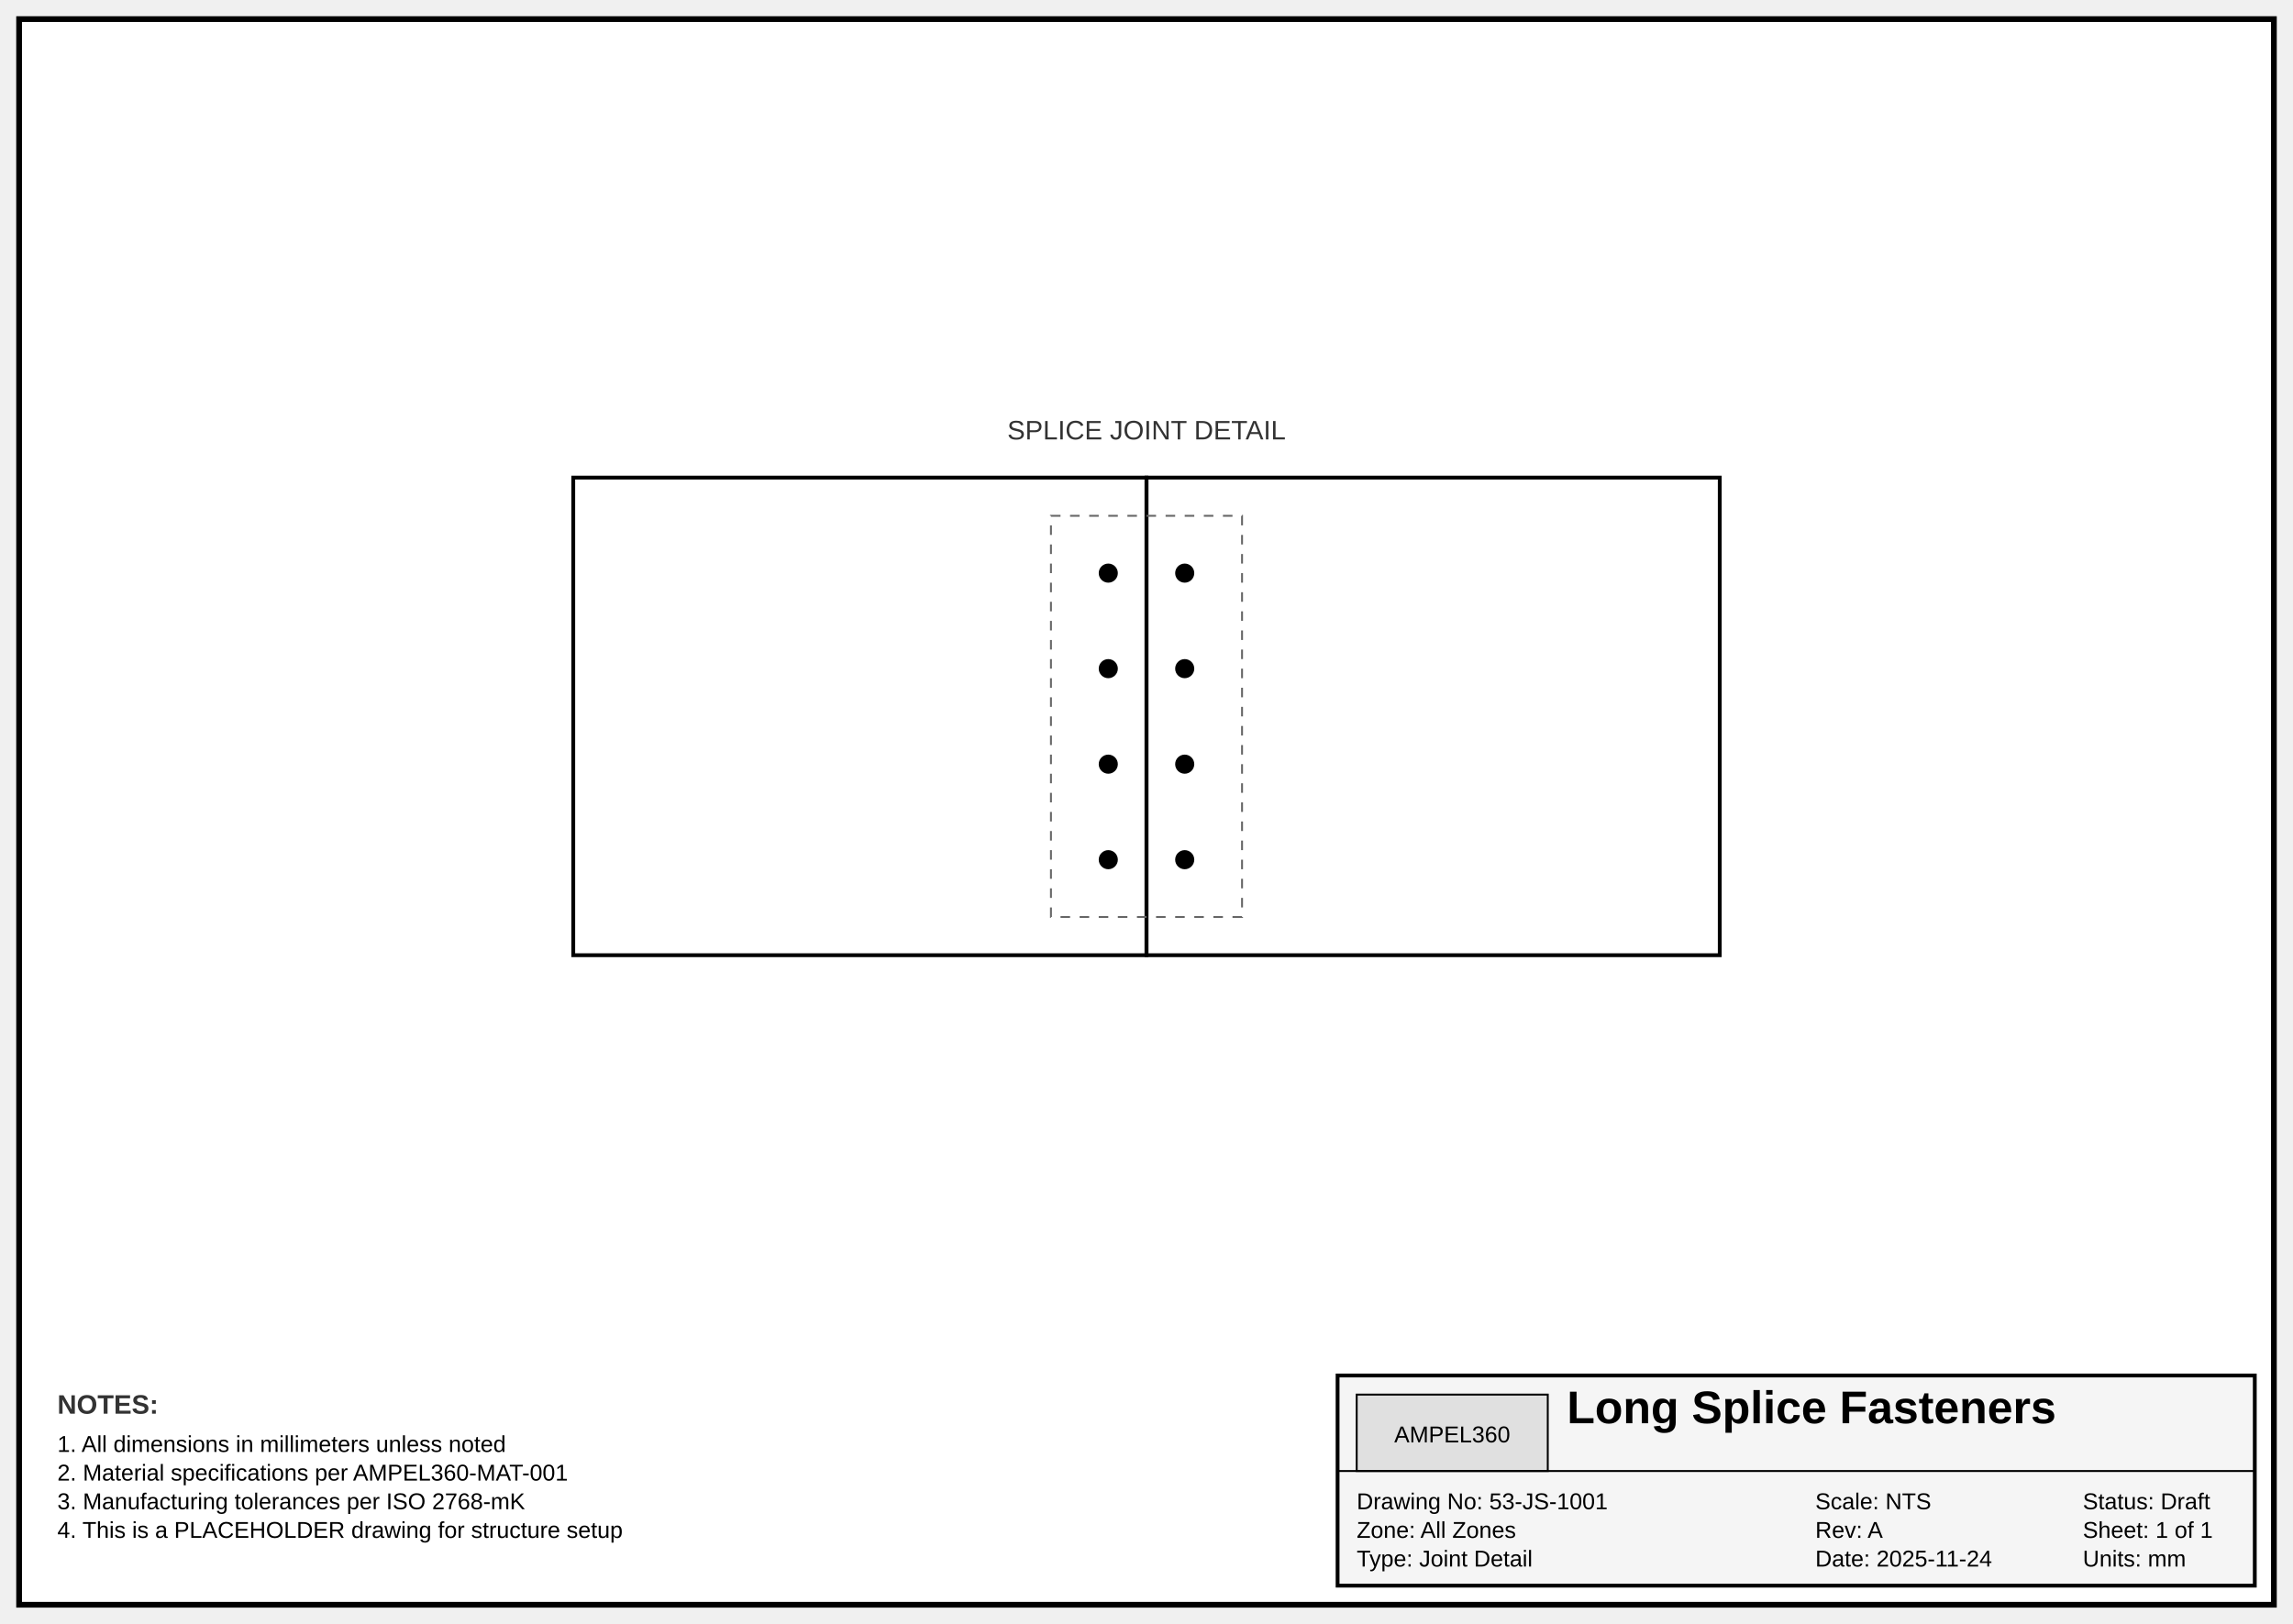
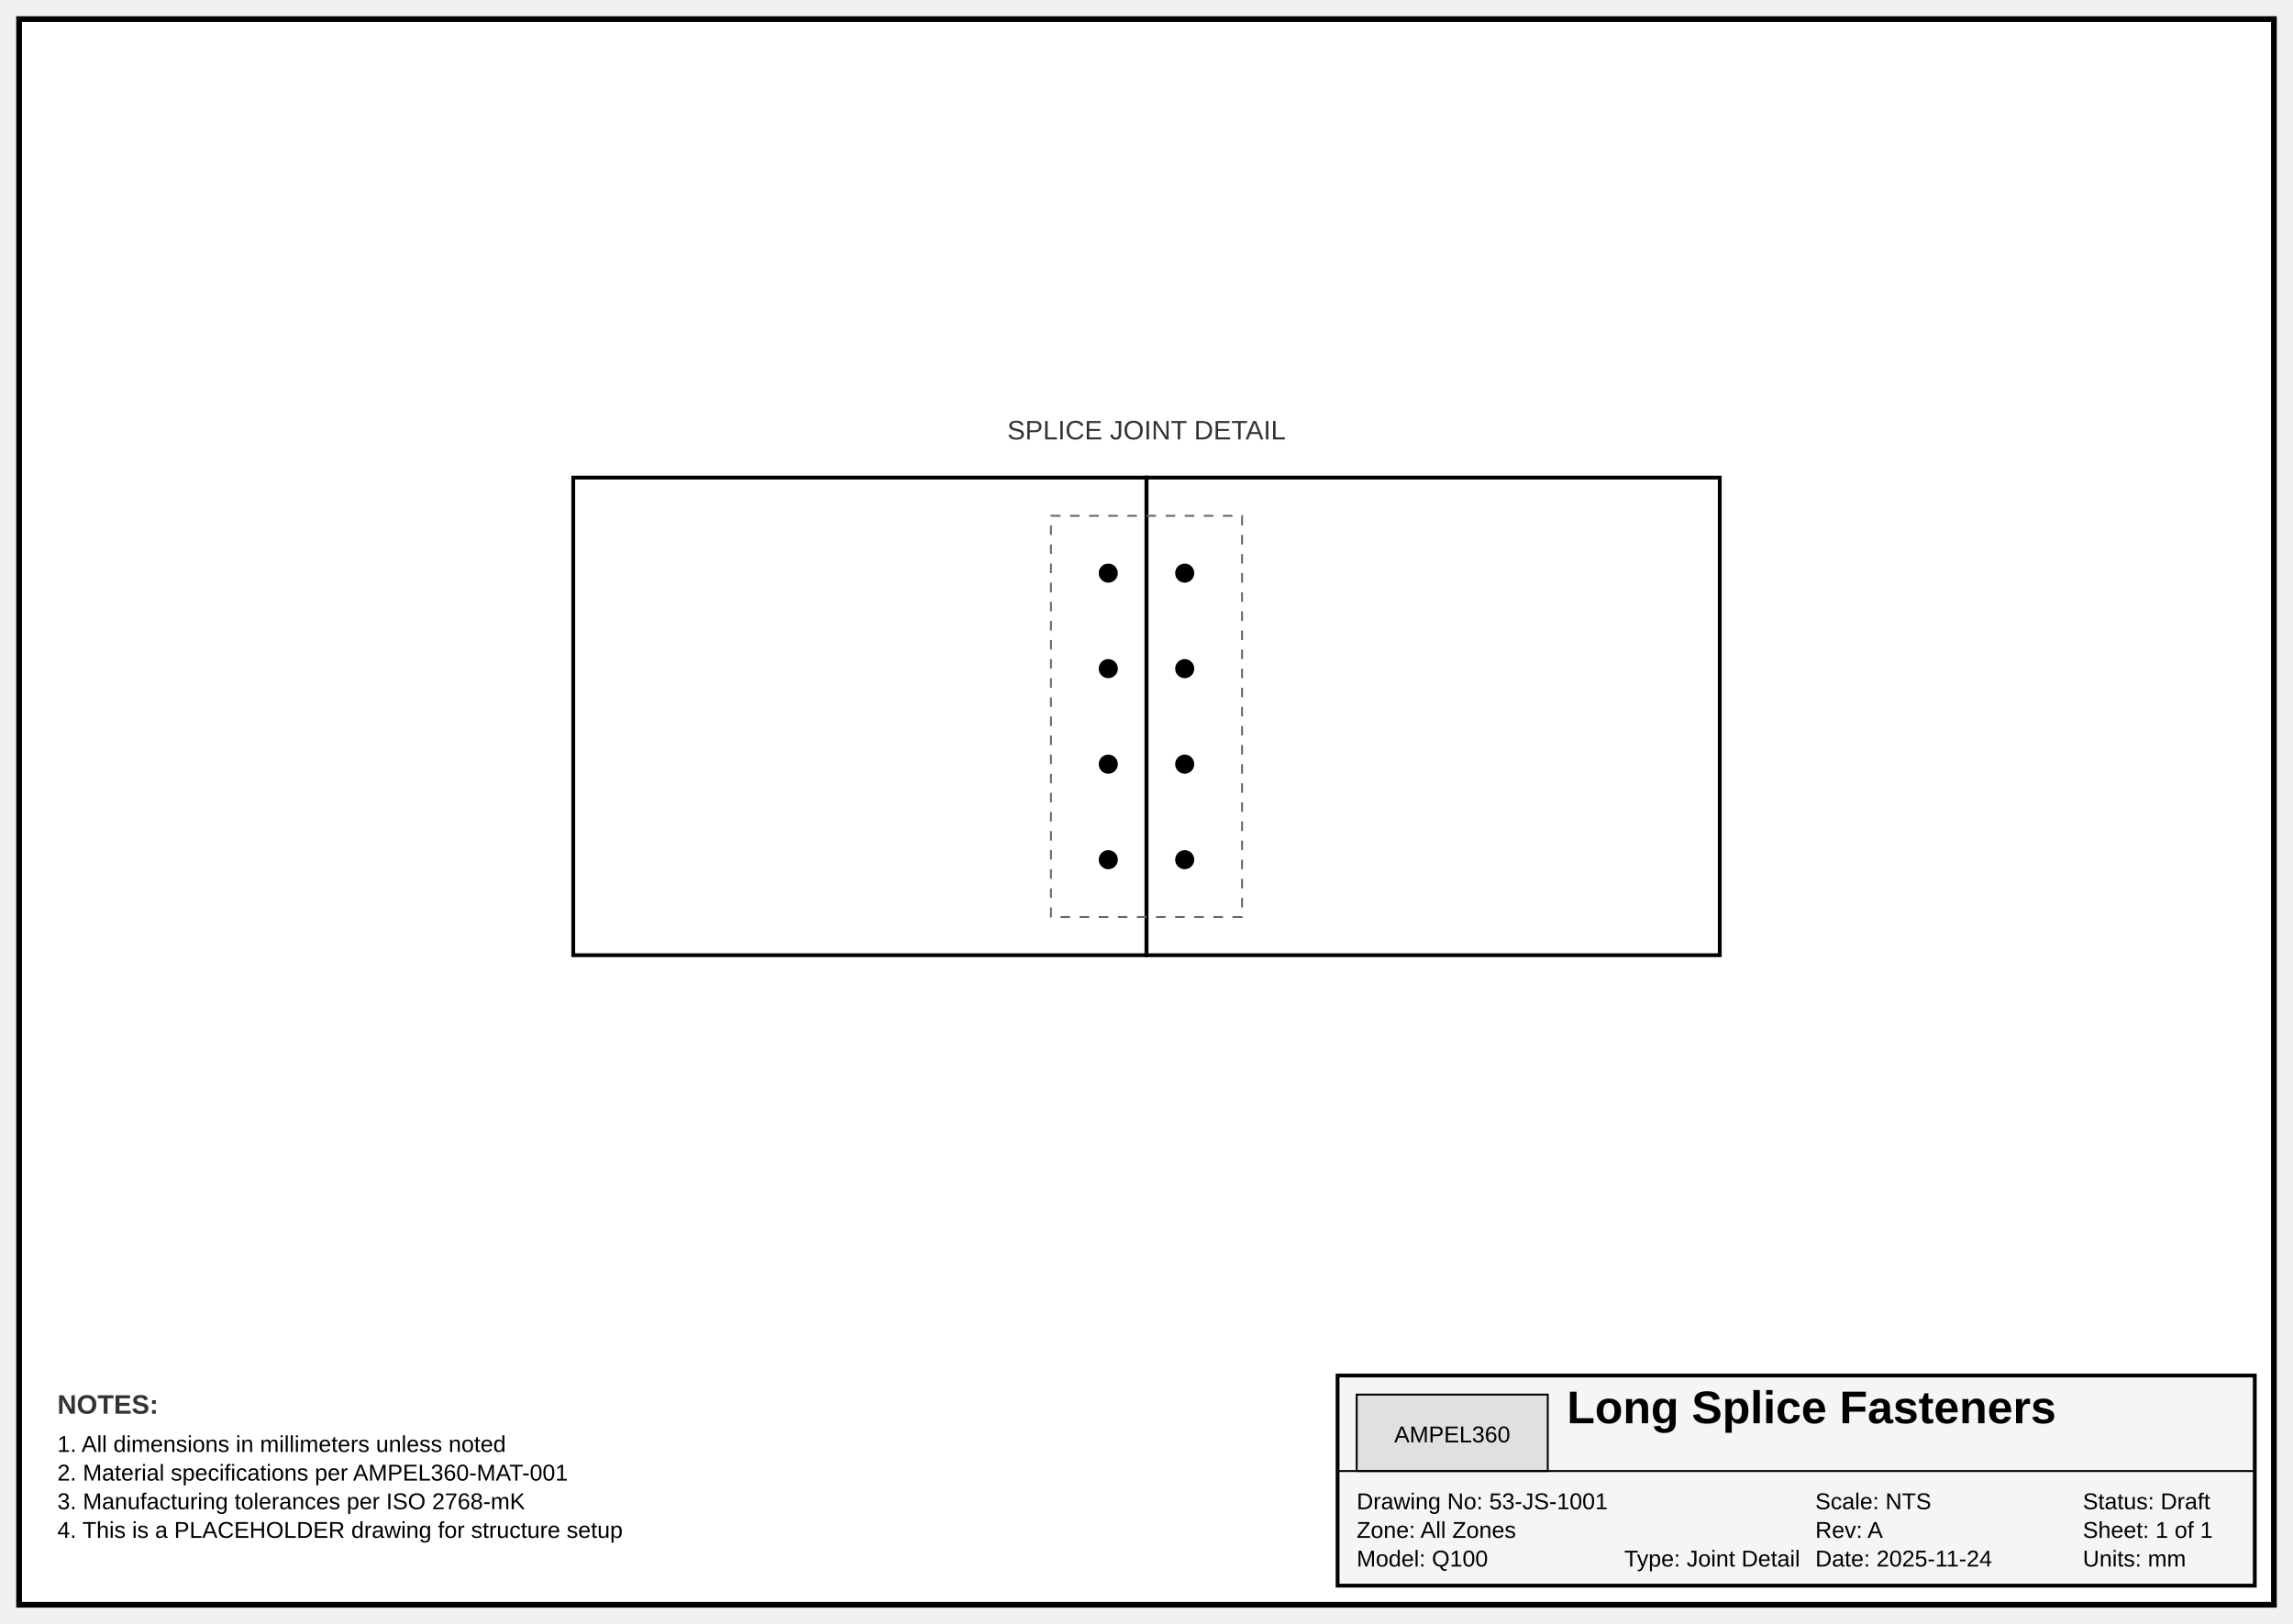
<svg xmlns="http://www.w3.org/2000/svg" viewBox="0 0 1200 850" width="1200" height="850">
  <defs>
    <style>
      .title-text { font-family: Arial, sans-serif; font-size: 24px; font-weight: bold; fill: #000; }
      .subtitle-text { font-family: Arial, sans-serif; font-size: 14px; fill: #333; }
      .label-text { font-family: Arial, sans-serif; font-size: 12px; fill: #000; }
      .dimension-text { font-family: Arial, sans-serif; font-size: 10px; fill: #0066cc; }
      .drawing-line { stroke: #000; stroke-width: 2; fill: none; }
      .dimension-line { stroke: #0066cc; stroke-width: 1; fill: none; }
      .dashed-line { stroke: #666; stroke-width: 1; stroke-dasharray: 5,5; fill: none; }
      .hidden-line { stroke: #999; stroke-width: 1; stroke-dasharray: 3,3; fill: none; }
      .center-line { stroke: #cc0000; stroke-width: 1; stroke-dasharray: 10,5,2,5; fill: none; }
    </style>
    <marker id="arrow" viewBox="0 0 10 10" refX="5" refY="5" markerWidth="6" markerHeight="6" orient="auto-start-reverse">
      <path d="M 0 0 L 10 5 L 0 10 z" fill="#0066cc" />
    </marker>
  </defs>
  <rect x="10" y="10" width="1180" height="830" fill="#ffffff" stroke="#000" stroke-width="3" />
  <g id="title-block">
    <rect x="700" y="720" width="480" height="110" fill="#f5f5f5" stroke="#000" stroke-width="2" />
    <rect x="710" y="730" width="100" height="40" fill="#e0e0e0" stroke="#000" stroke-width="1" />
    <text x="760" y="755" class="label-text" text-anchor="middle">AMPEL360</text>
    <text x="820" y="745" class="title-text">Long Splice Fasteners</text>
    <line x1="700" y1="770" x2="1180" y2="770" stroke="#000" stroke-width="1" />
    <text x="710" y="790" class="label-text">Drawing No: 53-JS-1001</text>
    <text x="710" y="805" class="label-text">Zone: All Zones</text>
-     <text x="710" y="820" class="label-text">Type: Joint Detail</text>
+     <text x="710" y="820" class="label-text">Model: Q100</text>
+     <text x="850" y="820" class="label-text">Type: Joint Detail</text>
    <text x="950" y="790" class="label-text">Scale: NTS</text>
    <text x="950" y="805" class="label-text">Rev: A</text>
    <text x="950" y="820" class="label-text">Date: 2025-11-24</text>
    <text x="1090" y="790" class="label-text">Status: Draft</text>
    <text x="1090" y="805" class="label-text">Sheet: 1 of 1</text>
    <text x="1090" y="820" class="label-text">Units: mm</text>
  </g>
  <g id="main-drawing">
    <rect x="300" y="250" width="300" height="250" class="drawing-line" />
    <rect x="600" y="250" width="300" height="250" class="drawing-line" />
    <circle cx="580" cy="300" r="5" fill="#000" />
    <circle cx="620" cy="300" r="5" fill="#000" />
    <circle cx="580" cy="350" r="5" fill="#000" />
    <circle cx="620" cy="350" r="5" fill="#000" />
    <circle cx="580" cy="400" r="5" fill="#000" />
    <circle cx="620" cy="400" r="5" fill="#000" />
    <circle cx="580" cy="450" r="5" fill="#000" />
    <circle cx="620" cy="450" r="5" fill="#000" />
    <rect x="550" y="270" width="100" height="210" class="dashed-line" />
    <text x="600" y="230" class="subtitle-text" text-anchor="middle">SPLICE JOINT DETAIL</text>
  </g>
  <g id="notes">
    <text x="30" y="740" class="subtitle-text" font-weight="bold">NOTES:</text>
    <text x="30" y="760" class="label-text">1. All dimensions in millimeters unless noted</text>
    <text x="30" y="775" class="label-text">2. Material specifications per AMPEL360-MAT-001</text>
    <text x="30" y="790" class="label-text">3. Manufacturing tolerances per ISO 2768-mK</text>
    <text x="30" y="805" class="label-text">4. This is a PLACEHOLDER drawing for structure setup</text>
  </g>
</svg>
